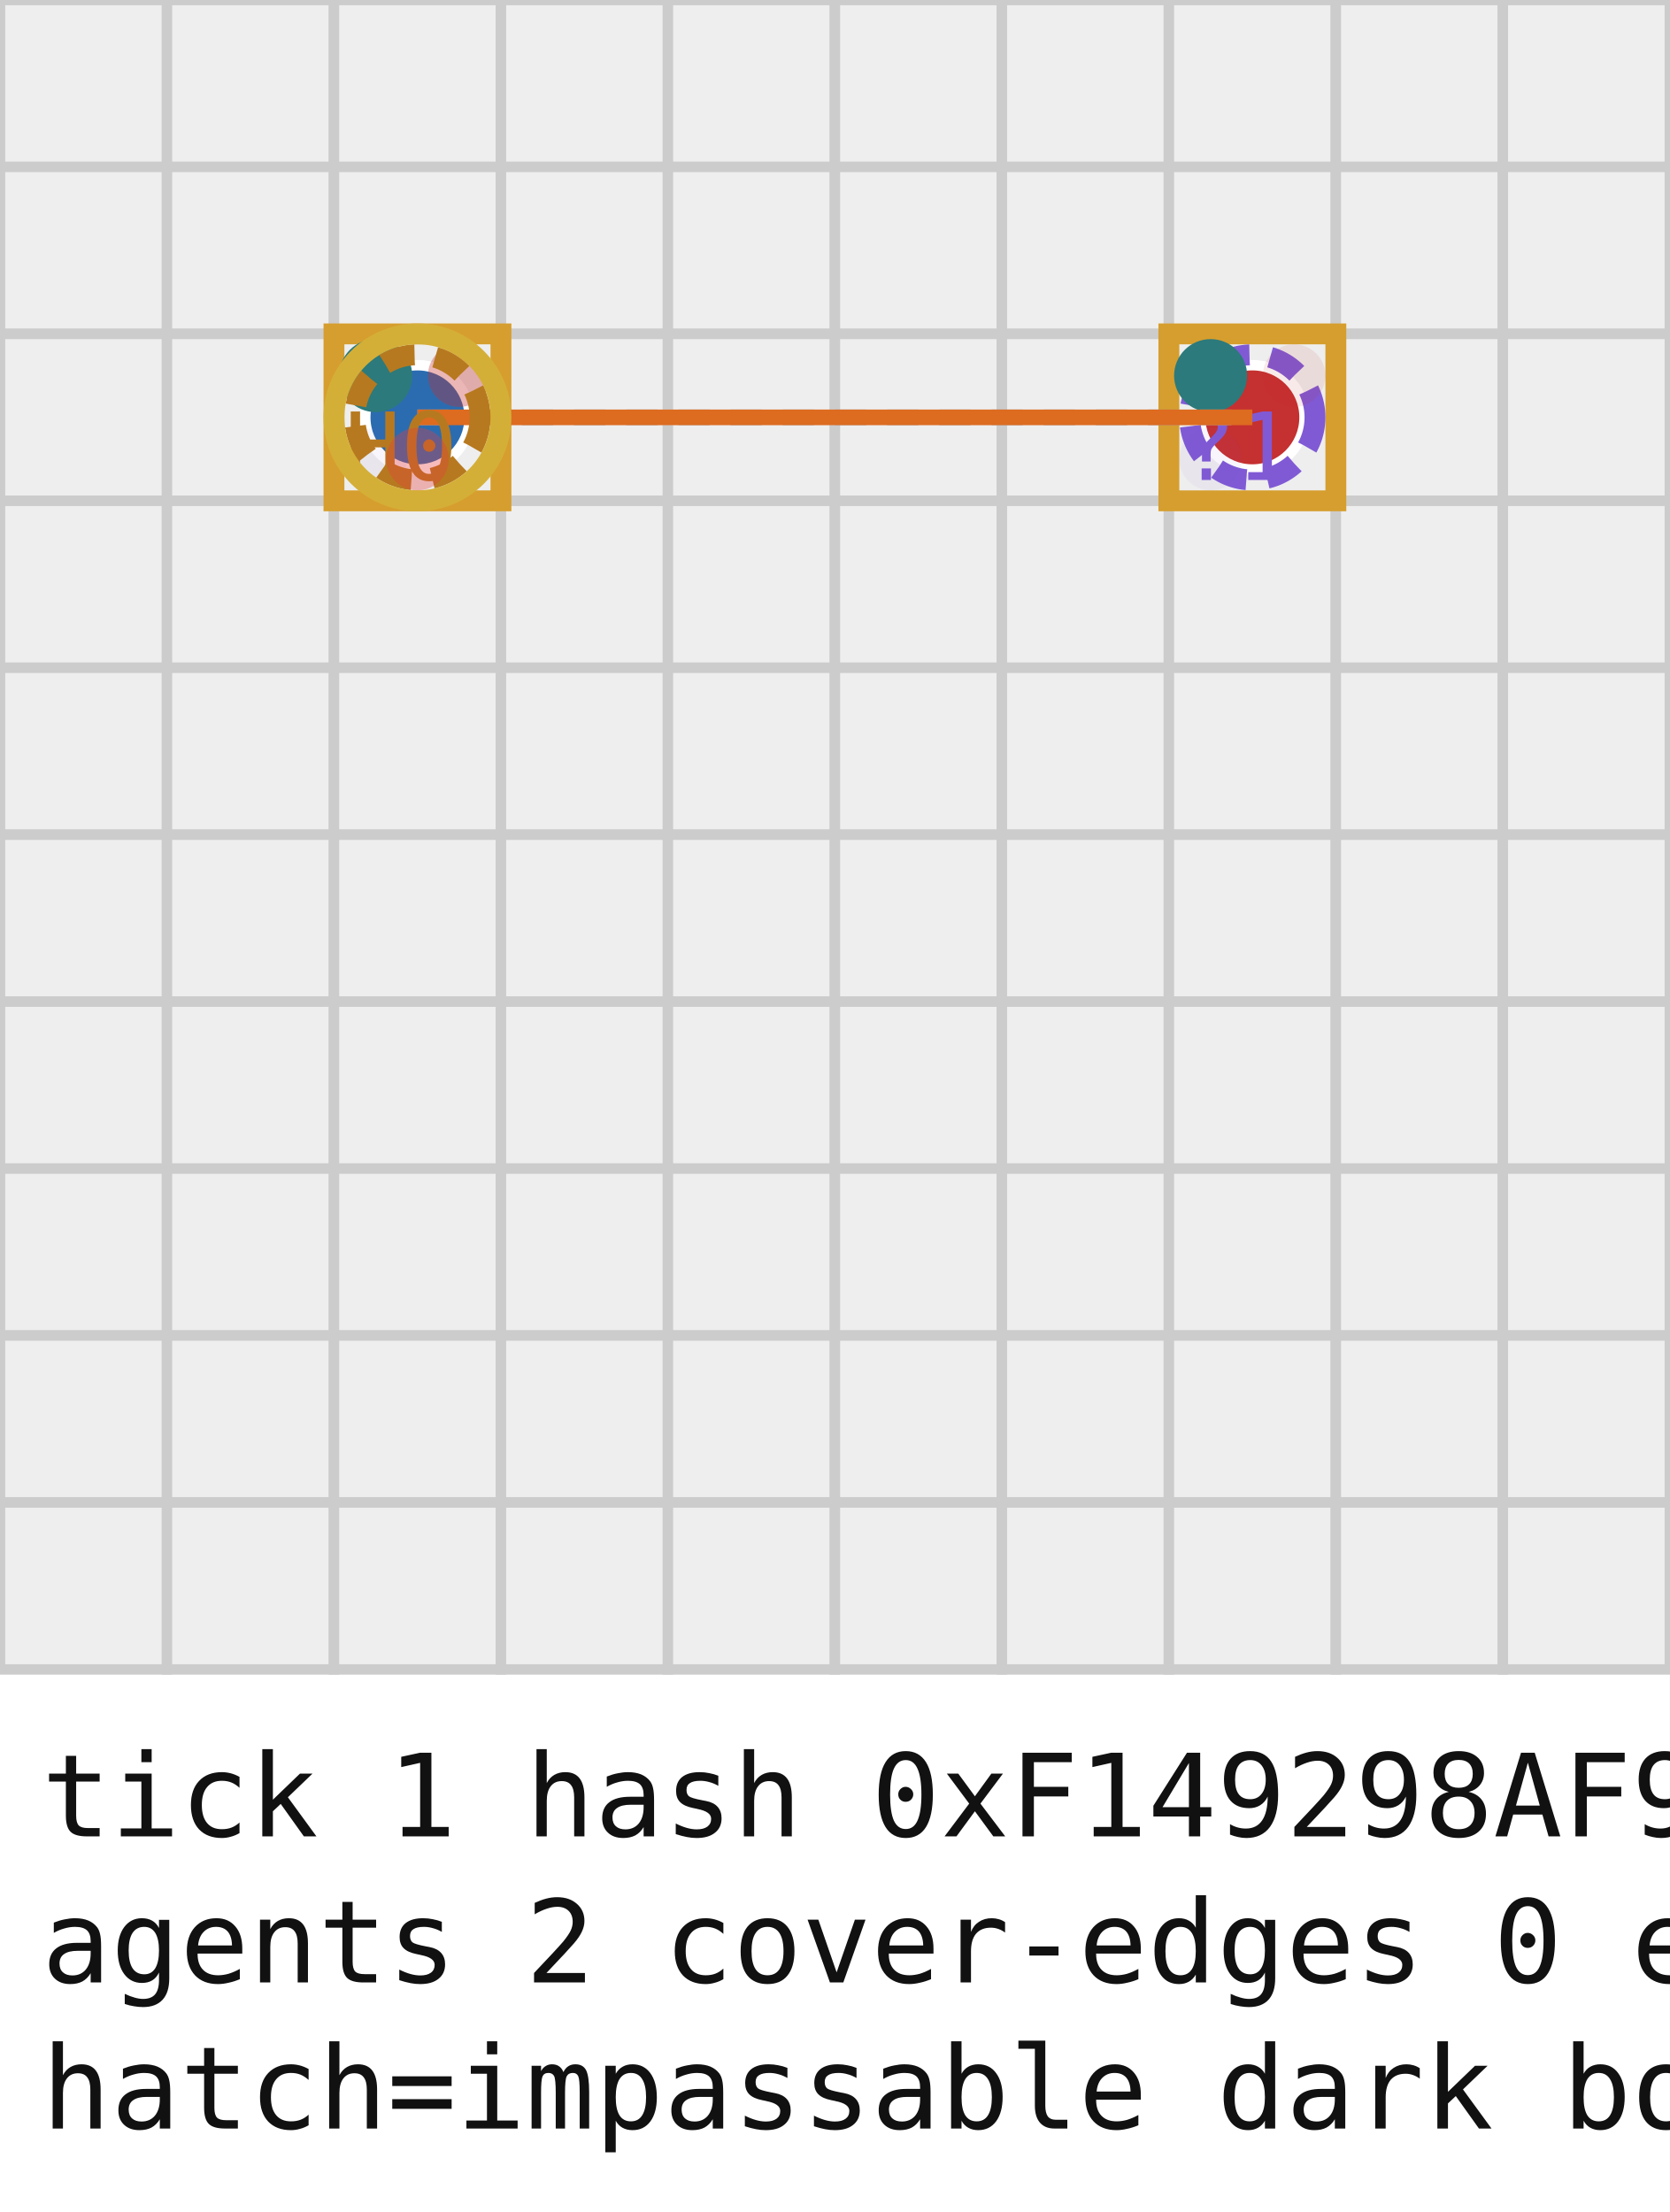
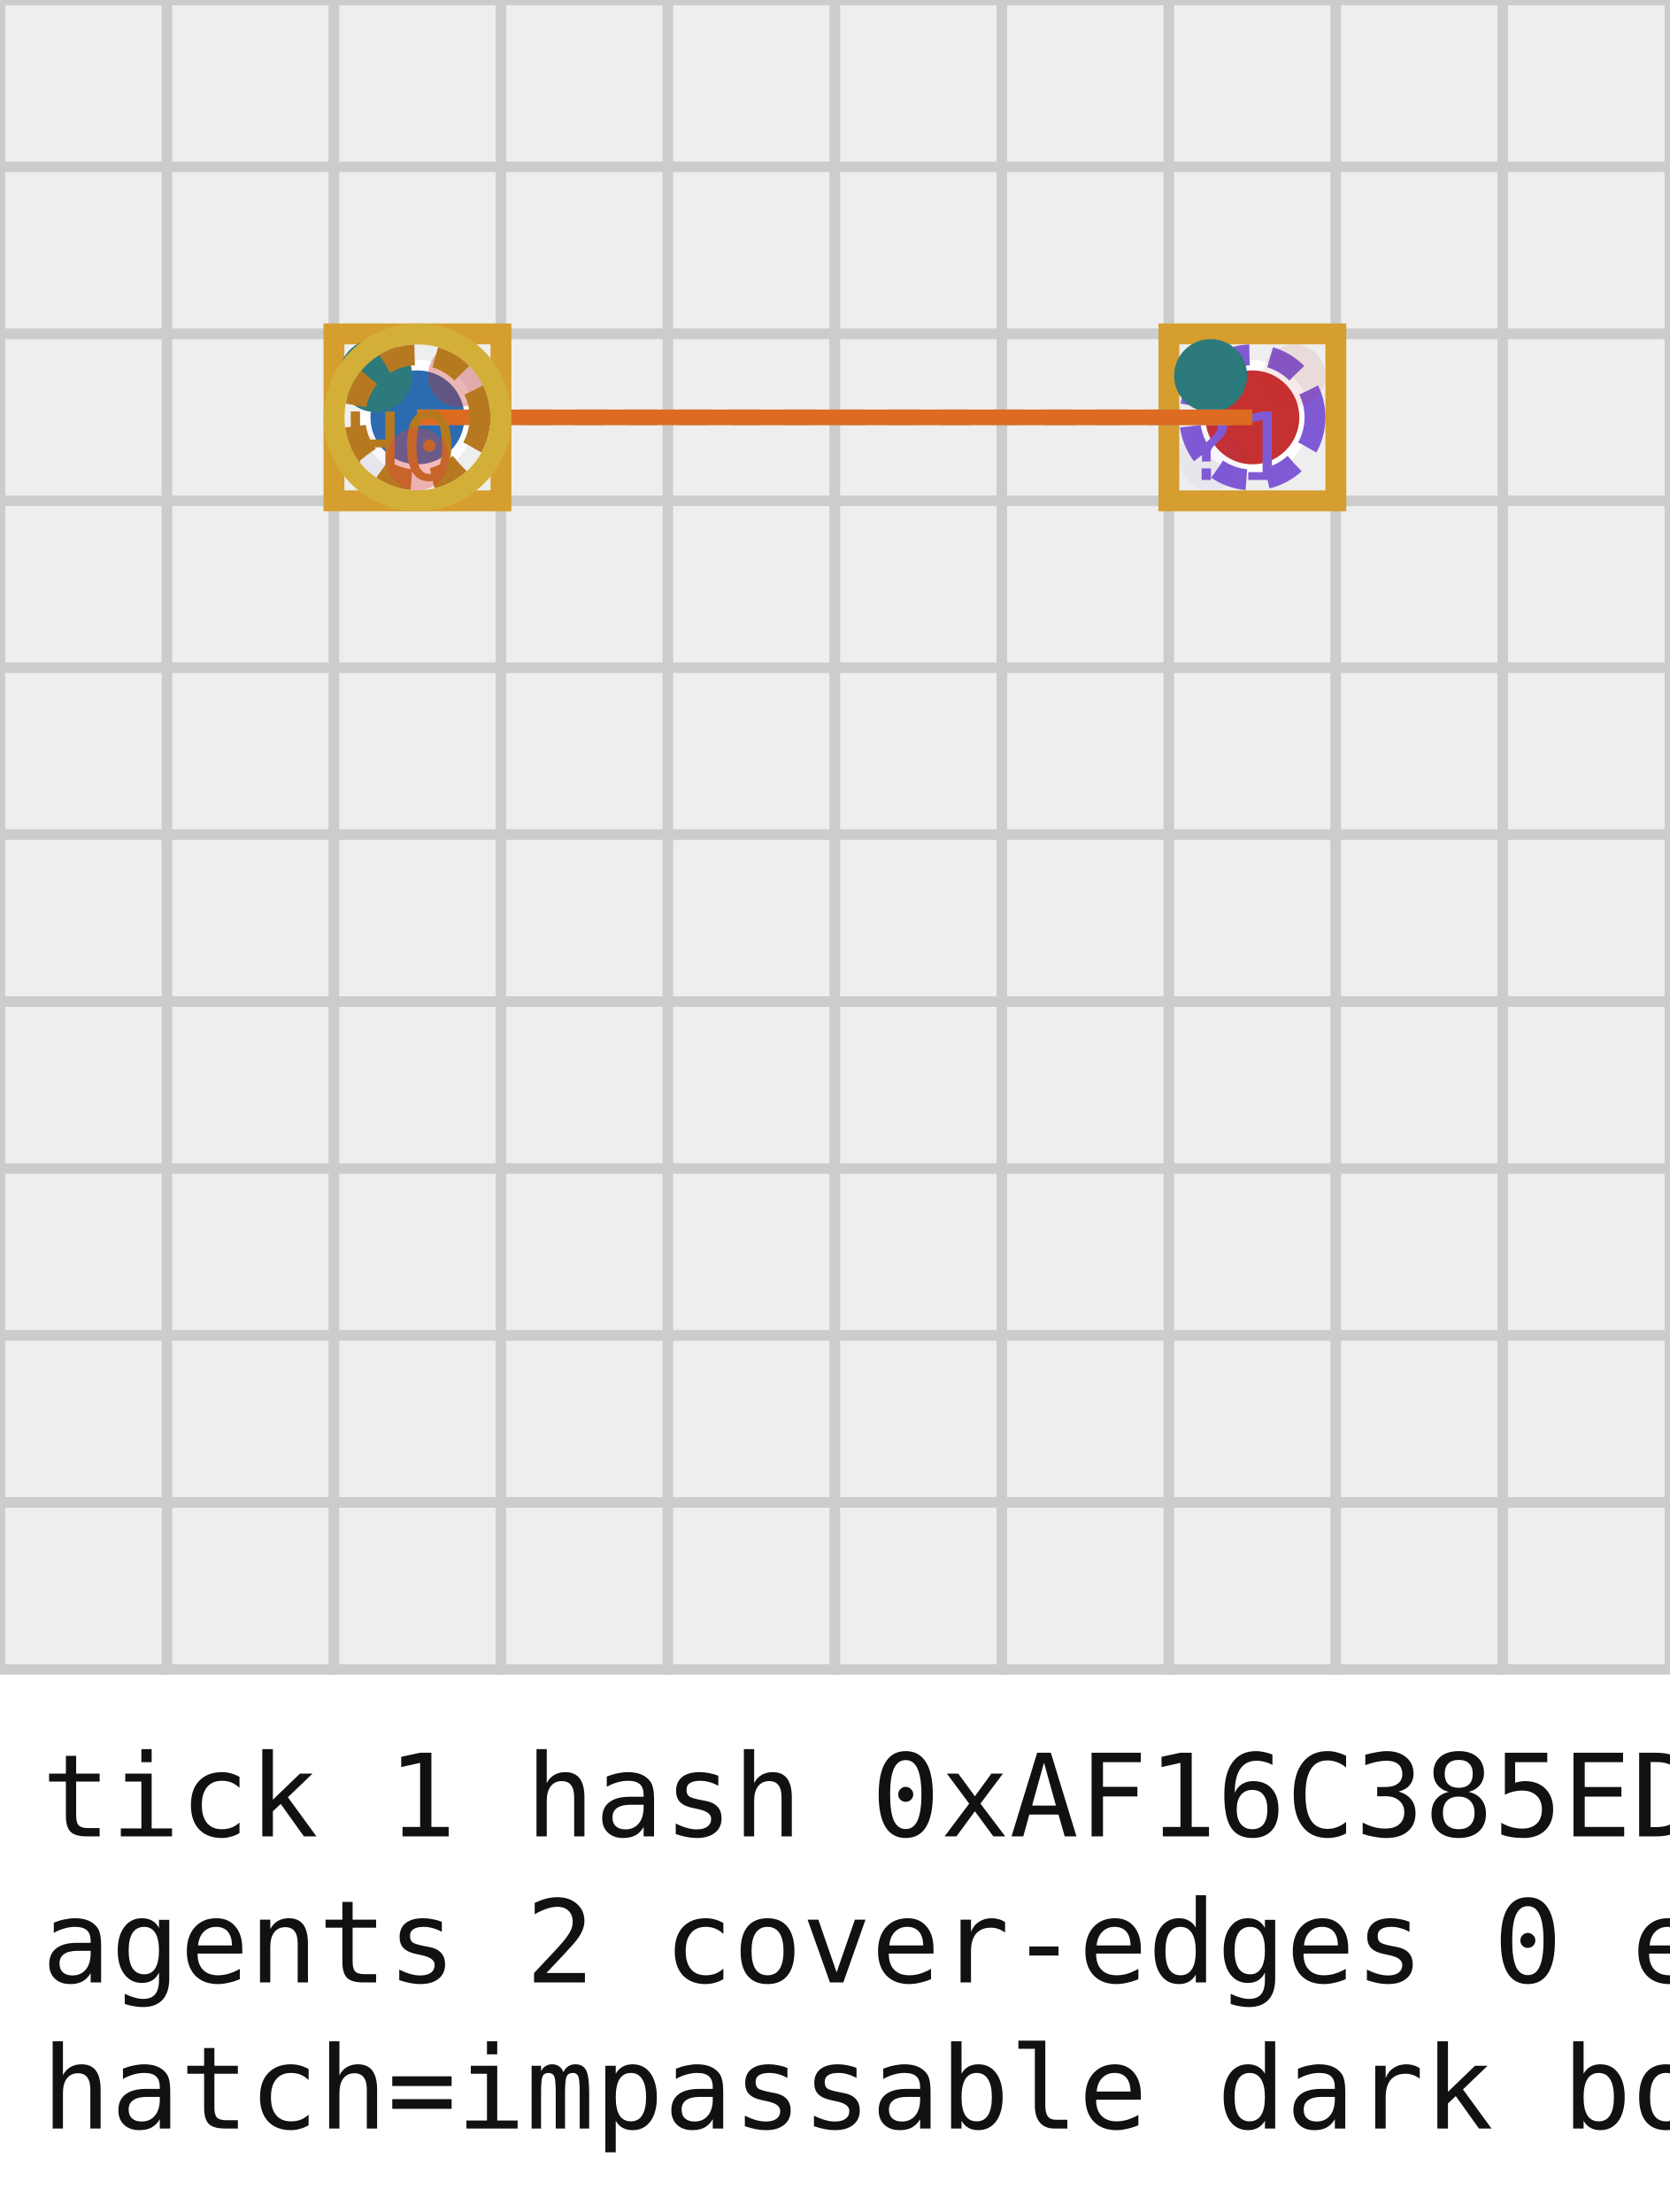
<svg xmlns="http://www.w3.org/2000/svg" width="160" height="212" viewBox="0 0 160 212">
  <defs>
    <pattern id="cw-hatch" width="4" height="4" patternUnits="userSpaceOnUse">
      <path d="M0,4 L4,0" stroke="#8a8a8a" stroke-width="1" />
    </pattern>
  </defs>
  <rect x="0" y="0" width="160" height="212" fill="#ffffff" />
  <rect x="0" y="0" width="16" height="16" fill="rgb(238,238,238)" stroke="#cccccc" stroke-width="1" />
  <rect x="16" y="0" width="16" height="16" fill="rgb(238,238,238)" stroke="#cccccc" stroke-width="1" />
  <rect x="32" y="0" width="16" height="16" fill="rgb(238,238,238)" stroke="#cccccc" stroke-width="1" />
  <rect x="48" y="0" width="16" height="16" fill="rgb(238,238,238)" stroke="#cccccc" stroke-width="1" />
  <rect x="64" y="0" width="16" height="16" fill="rgb(238,238,238)" stroke="#cccccc" stroke-width="1" />
  <rect x="80" y="0" width="16" height="16" fill="rgb(238,238,238)" stroke="#cccccc" stroke-width="1" />
  <rect x="96" y="0" width="16" height="16" fill="rgb(238,238,238)" stroke="#cccccc" stroke-width="1" />
  <rect x="112" y="0" width="16" height="16" fill="rgb(238,238,238)" stroke="#cccccc" stroke-width="1" />
  <rect x="128" y="0" width="16" height="16" fill="rgb(238,238,238)" stroke="#cccccc" stroke-width="1" />
  <rect x="144" y="0" width="16" height="16" fill="rgb(238,238,238)" stroke="#cccccc" stroke-width="1" />
  <rect x="0" y="16" width="16" height="16" fill="rgb(238,238,238)" stroke="#cccccc" stroke-width="1" />
  <rect x="16" y="16" width="16" height="16" fill="rgb(238,238,238)" stroke="#cccccc" stroke-width="1" />
  <rect x="32" y="16" width="16" height="16" fill="rgb(238,238,238)" stroke="#cccccc" stroke-width="1" />
  <rect x="48" y="16" width="16" height="16" fill="rgb(238,238,238)" stroke="#cccccc" stroke-width="1" />
  <rect x="64" y="16" width="16" height="16" fill="rgb(238,238,238)" stroke="#cccccc" stroke-width="1" />
  <rect x="80" y="16" width="16" height="16" fill="rgb(238,238,238)" stroke="#cccccc" stroke-width="1" />
  <rect x="96" y="16" width="16" height="16" fill="rgb(238,238,238)" stroke="#cccccc" stroke-width="1" />
  <rect x="112" y="16" width="16" height="16" fill="rgb(238,238,238)" stroke="#cccccc" stroke-width="1" />
  <rect x="128" y="16" width="16" height="16" fill="rgb(238,238,238)" stroke="#cccccc" stroke-width="1" />
  <rect x="144" y="16" width="16" height="16" fill="rgb(238,238,238)" stroke="#cccccc" stroke-width="1" />
  <rect x="0" y="32" width="16" height="16" fill="rgb(238,238,238)" stroke="#cccccc" stroke-width="1" />
  <rect x="16" y="32" width="16" height="16" fill="rgb(238,238,238)" stroke="#cccccc" stroke-width="1" />
  <rect x="32" y="32" width="16" height="16" fill="rgb(238,238,238)" stroke="#cccccc" stroke-width="1" />
  <rect x="48" y="32" width="16" height="16" fill="rgb(238,238,238)" stroke="#cccccc" stroke-width="1" />
  <rect x="64" y="32" width="16" height="16" fill="rgb(238,238,238)" stroke="#cccccc" stroke-width="1" />
  <rect x="80" y="32" width="16" height="16" fill="rgb(238,238,238)" stroke="#cccccc" stroke-width="1" />
  <rect x="96" y="32" width="16" height="16" fill="rgb(238,238,238)" stroke="#cccccc" stroke-width="1" />
  <rect x="112" y="32" width="16" height="16" fill="rgb(238,238,238)" stroke="#cccccc" stroke-width="1" />
  <rect x="128" y="32" width="16" height="16" fill="rgb(238,238,238)" stroke="#cccccc" stroke-width="1" />
  <rect x="144" y="32" width="16" height="16" fill="rgb(238,238,238)" stroke="#cccccc" stroke-width="1" />
  <rect x="0" y="48" width="16" height="16" fill="rgb(238,238,238)" stroke="#cccccc" stroke-width="1" />
  <rect x="16" y="48" width="16" height="16" fill="rgb(238,238,238)" stroke="#cccccc" stroke-width="1" />
  <rect x="32" y="48" width="16" height="16" fill="rgb(238,238,238)" stroke="#cccccc" stroke-width="1" />
  <rect x="48" y="48" width="16" height="16" fill="rgb(238,238,238)" stroke="#cccccc" stroke-width="1" />
  <rect x="64" y="48" width="16" height="16" fill="rgb(238,238,238)" stroke="#cccccc" stroke-width="1" />
  <rect x="80" y="48" width="16" height="16" fill="rgb(238,238,238)" stroke="#cccccc" stroke-width="1" />
  <rect x="96" y="48" width="16" height="16" fill="rgb(238,238,238)" stroke="#cccccc" stroke-width="1" />
  <rect x="112" y="48" width="16" height="16" fill="rgb(238,238,238)" stroke="#cccccc" stroke-width="1" />
  <rect x="128" y="48" width="16" height="16" fill="rgb(238,238,238)" stroke="#cccccc" stroke-width="1" />
  <rect x="144" y="48" width="16" height="16" fill="rgb(238,238,238)" stroke="#cccccc" stroke-width="1" />
  <rect x="0" y="64" width="16" height="16" fill="rgb(238,238,238)" stroke="#cccccc" stroke-width="1" />
  <rect x="16" y="64" width="16" height="16" fill="rgb(238,238,238)" stroke="#cccccc" stroke-width="1" />
  <rect x="32" y="64" width="16" height="16" fill="rgb(238,238,238)" stroke="#cccccc" stroke-width="1" />
  <rect x="48" y="64" width="16" height="16" fill="rgb(238,238,238)" stroke="#cccccc" stroke-width="1" />
  <rect x="64" y="64" width="16" height="16" fill="rgb(238,238,238)" stroke="#cccccc" stroke-width="1" />
  <rect x="80" y="64" width="16" height="16" fill="rgb(238,238,238)" stroke="#cccccc" stroke-width="1" />
  <rect x="96" y="64" width="16" height="16" fill="rgb(238,238,238)" stroke="#cccccc" stroke-width="1" />
  <rect x="112" y="64" width="16" height="16" fill="rgb(238,238,238)" stroke="#cccccc" stroke-width="1" />
  <rect x="128" y="64" width="16" height="16" fill="rgb(238,238,238)" stroke="#cccccc" stroke-width="1" />
  <rect x="144" y="64" width="16" height="16" fill="rgb(238,238,238)" stroke="#cccccc" stroke-width="1" />
  <rect x="0" y="80" width="16" height="16" fill="rgb(238,238,238)" stroke="#cccccc" stroke-width="1" />
  <rect x="16" y="80" width="16" height="16" fill="rgb(238,238,238)" stroke="#cccccc" stroke-width="1" />
  <rect x="32" y="80" width="16" height="16" fill="rgb(238,238,238)" stroke="#cccccc" stroke-width="1" />
  <rect x="48" y="80" width="16" height="16" fill="rgb(238,238,238)" stroke="#cccccc" stroke-width="1" />
  <rect x="64" y="80" width="16" height="16" fill="rgb(238,238,238)" stroke="#cccccc" stroke-width="1" />
  <rect x="80" y="80" width="16" height="16" fill="rgb(238,238,238)" stroke="#cccccc" stroke-width="1" />
  <rect x="96" y="80" width="16" height="16" fill="rgb(238,238,238)" stroke="#cccccc" stroke-width="1" />
  <rect x="112" y="80" width="16" height="16" fill="rgb(238,238,238)" stroke="#cccccc" stroke-width="1" />
  <rect x="128" y="80" width="16" height="16" fill="rgb(238,238,238)" stroke="#cccccc" stroke-width="1" />
  <rect x="144" y="80" width="16" height="16" fill="rgb(238,238,238)" stroke="#cccccc" stroke-width="1" />
  <rect x="0" y="96" width="16" height="16" fill="rgb(238,238,238)" stroke="#cccccc" stroke-width="1" />
  <rect x="16" y="96" width="16" height="16" fill="rgb(238,238,238)" stroke="#cccccc" stroke-width="1" />
  <rect x="32" y="96" width="16" height="16" fill="rgb(238,238,238)" stroke="#cccccc" stroke-width="1" />
  <rect x="48" y="96" width="16" height="16" fill="rgb(238,238,238)" stroke="#cccccc" stroke-width="1" />
  <rect x="64" y="96" width="16" height="16" fill="rgb(238,238,238)" stroke="#cccccc" stroke-width="1" />
  <rect x="80" y="96" width="16" height="16" fill="rgb(238,238,238)" stroke="#cccccc" stroke-width="1" />
  <rect x="96" y="96" width="16" height="16" fill="rgb(238,238,238)" stroke="#cccccc" stroke-width="1" />
  <rect x="112" y="96" width="16" height="16" fill="rgb(238,238,238)" stroke="#cccccc" stroke-width="1" />
  <rect x="128" y="96" width="16" height="16" fill="rgb(238,238,238)" stroke="#cccccc" stroke-width="1" />
  <rect x="144" y="96" width="16" height="16" fill="rgb(238,238,238)" stroke="#cccccc" stroke-width="1" />
  <rect x="0" y="112" width="16" height="16" fill="rgb(238,238,238)" stroke="#cccccc" stroke-width="1" />
  <rect x="16" y="112" width="16" height="16" fill="rgb(238,238,238)" stroke="#cccccc" stroke-width="1" />
  <rect x="32" y="112" width="16" height="16" fill="rgb(238,238,238)" stroke="#cccccc" stroke-width="1" />
  <rect x="48" y="112" width="16" height="16" fill="rgb(238,238,238)" stroke="#cccccc" stroke-width="1" />
  <rect x="64" y="112" width="16" height="16" fill="rgb(238,238,238)" stroke="#cccccc" stroke-width="1" />
  <rect x="80" y="112" width="16" height="16" fill="rgb(238,238,238)" stroke="#cccccc" stroke-width="1" />
  <rect x="96" y="112" width="16" height="16" fill="rgb(238,238,238)" stroke="#cccccc" stroke-width="1" />
  <rect x="112" y="112" width="16" height="16" fill="rgb(238,238,238)" stroke="#cccccc" stroke-width="1" />
  <rect x="128" y="112" width="16" height="16" fill="rgb(238,238,238)" stroke="#cccccc" stroke-width="1" />
  <rect x="144" y="112" width="16" height="16" fill="rgb(238,238,238)" stroke="#cccccc" stroke-width="1" />
  <rect x="0" y="128" width="16" height="16" fill="rgb(238,238,238)" stroke="#cccccc" stroke-width="1" />
  <rect x="16" y="128" width="16" height="16" fill="rgb(238,238,238)" stroke="#cccccc" stroke-width="1" />
  <rect x="32" y="128" width="16" height="16" fill="rgb(238,238,238)" stroke="#cccccc" stroke-width="1" />
  <rect x="48" y="128" width="16" height="16" fill="rgb(238,238,238)" stroke="#cccccc" stroke-width="1" />
  <rect x="64" y="128" width="16" height="16" fill="rgb(238,238,238)" stroke="#cccccc" stroke-width="1" />
  <rect x="80" y="128" width="16" height="16" fill="rgb(238,238,238)" stroke="#cccccc" stroke-width="1" />
  <rect x="96" y="128" width="16" height="16" fill="rgb(238,238,238)" stroke="#cccccc" stroke-width="1" />
  <rect x="112" y="128" width="16" height="16" fill="rgb(238,238,238)" stroke="#cccccc" stroke-width="1" />
  <rect x="128" y="128" width="16" height="16" fill="rgb(238,238,238)" stroke="#cccccc" stroke-width="1" />
  <rect x="144" y="128" width="16" height="16" fill="rgb(238,238,238)" stroke="#cccccc" stroke-width="1" />
  <rect x="0" y="144" width="16" height="16" fill="rgb(238,238,238)" stroke="#cccccc" stroke-width="1" />
  <rect x="16" y="144" width="16" height="16" fill="rgb(238,238,238)" stroke="#cccccc" stroke-width="1" />
  <rect x="32" y="144" width="16" height="16" fill="rgb(238,238,238)" stroke="#cccccc" stroke-width="1" />
  <rect x="48" y="144" width="16" height="16" fill="rgb(238,238,238)" stroke="#cccccc" stroke-width="1" />
  <rect x="64" y="144" width="16" height="16" fill="rgb(238,238,238)" stroke="#cccccc" stroke-width="1" />
  <rect x="80" y="144" width="16" height="16" fill="rgb(238,238,238)" stroke="#cccccc" stroke-width="1" />
  <rect x="96" y="144" width="16" height="16" fill="rgb(238,238,238)" stroke="#cccccc" stroke-width="1" />
  <rect x="112" y="144" width="16" height="16" fill="rgb(238,238,238)" stroke="#cccccc" stroke-width="1" />
  <rect x="128" y="144" width="16" height="16" fill="rgb(238,238,238)" stroke="#cccccc" stroke-width="1" />
  <rect x="144" y="144" width="16" height="16" fill="rgb(238,238,238)" stroke="#cccccc" stroke-width="1" />
  <rect x="112" y="32" width="16" height="16" fill="none" stroke="#d69e2e" stroke-width="2" />
  <rect x="32" y="32" width="16" height="16" fill="none" stroke="#d69e2e" stroke-width="2" />
  <circle cx="40" cy="40" r="5" fill="#2b6cb0" stroke="#ffffff" stroke-width="1" />
  <circle cx="120" cy="40" r="5" fill="#c53030" stroke="#ffffff" stroke-width="1" />
  <circle cx="120" cy="40" r="6" fill="none" stroke="#805ad5" stroke-width="2" stroke-dasharray="3,2" />
  <text x="113" y="46" font-family="monospace" font-size="9" fill="#805ad5">?1</text>
  <circle cx="36" cy="36" r="3" fill="#2c7a7b" stroke="#2c7a7b" stroke-width="1" />
  <circle cx="116" cy="36" r="3" fill="#2c7a7b" stroke="#2c7a7b" stroke-width="1" />
  <line x1="40" y1="40" x2="120" y2="40" stroke="#a0aec0" stroke-width="1.5" stroke-dasharray="3,2" />
  <line x1="120" y1="40" x2="40" y2="40" stroke="#dd6b20" stroke-width="1.5" />
  <circle cx="44" cy="36" r="3" fill="#c53030" fill-opacity="0.35" />
  <circle cx="124" cy="36" r="3" fill="#c53030" fill-opacity="0.10" />
  <circle cx="36" cy="44" r="3" fill="#6b46c1" fill-opacity="0.05" />
  <circle cx="116" cy="44" r="3" fill="#6b46c1" fill-opacity="0.05" />
  <circle cx="40" cy="40" r="6" fill="none" stroke="#b7791f" stroke-width="2" stroke-dasharray="3,2" />
  <text x="33" y="46" font-family="monospace" font-size="9" fill="#b7791f">H0</text>
  <circle cx="40" cy="44" r="3" fill="#e53e3e" fill-opacity="0.35" />
  <circle cx="40" cy="40" r="8" fill="none" stroke="#d4af37" stroke-width="2" />
-   <text x="4" y="176" font-family="monospace" font-size="11" fill="#111111">tick 1  hash 0xF149298AF980744D  draws 2</text>
+   <text x="4" y="176" font-family="monospace" font-size="11" fill="#111111">tick 1  hash 0xAF16C385EDFAFB40  draws 2</text>
  <text x="4" y="190" font-family="monospace" font-size="11" fill="#111111">agents 2  cover-edges 0  events 4</text>
  <text x="4" y="204" font-family="monospace" font-size="11" fill="#111111">hatch=impassable  dark border=opaque  darker fill=higher elevation  triangle=cover  circle=agent</text>
</svg>
